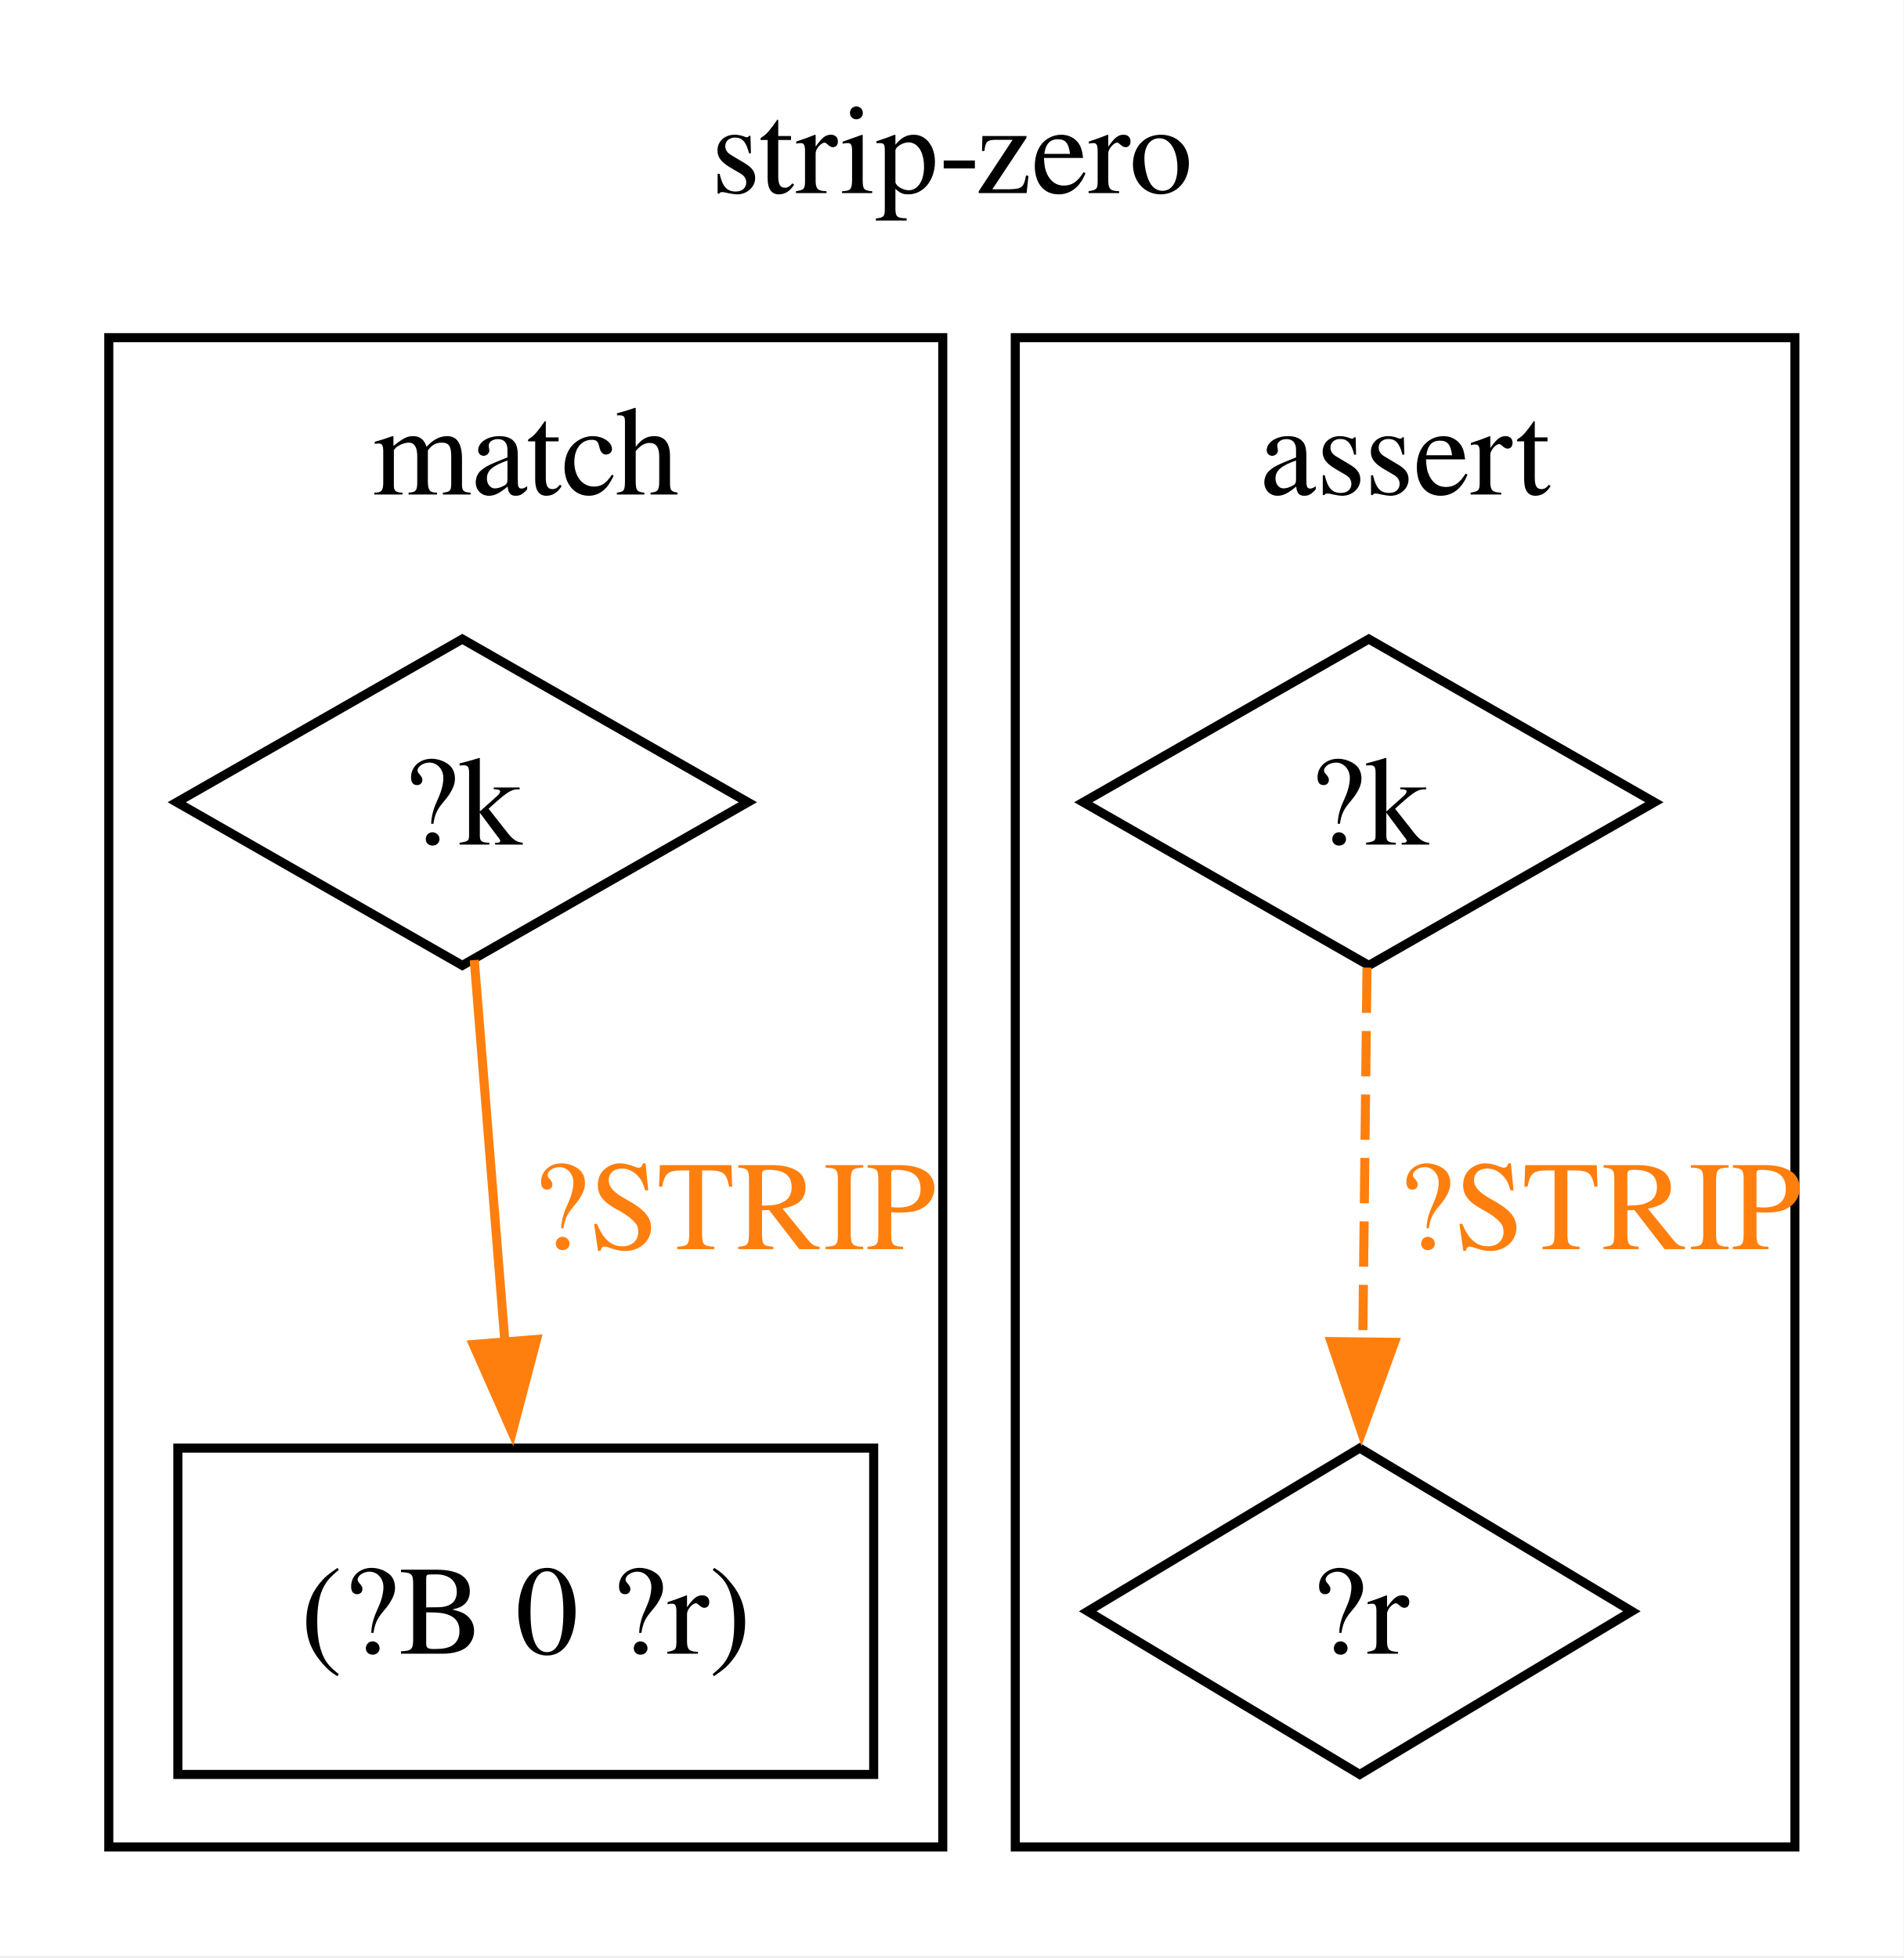
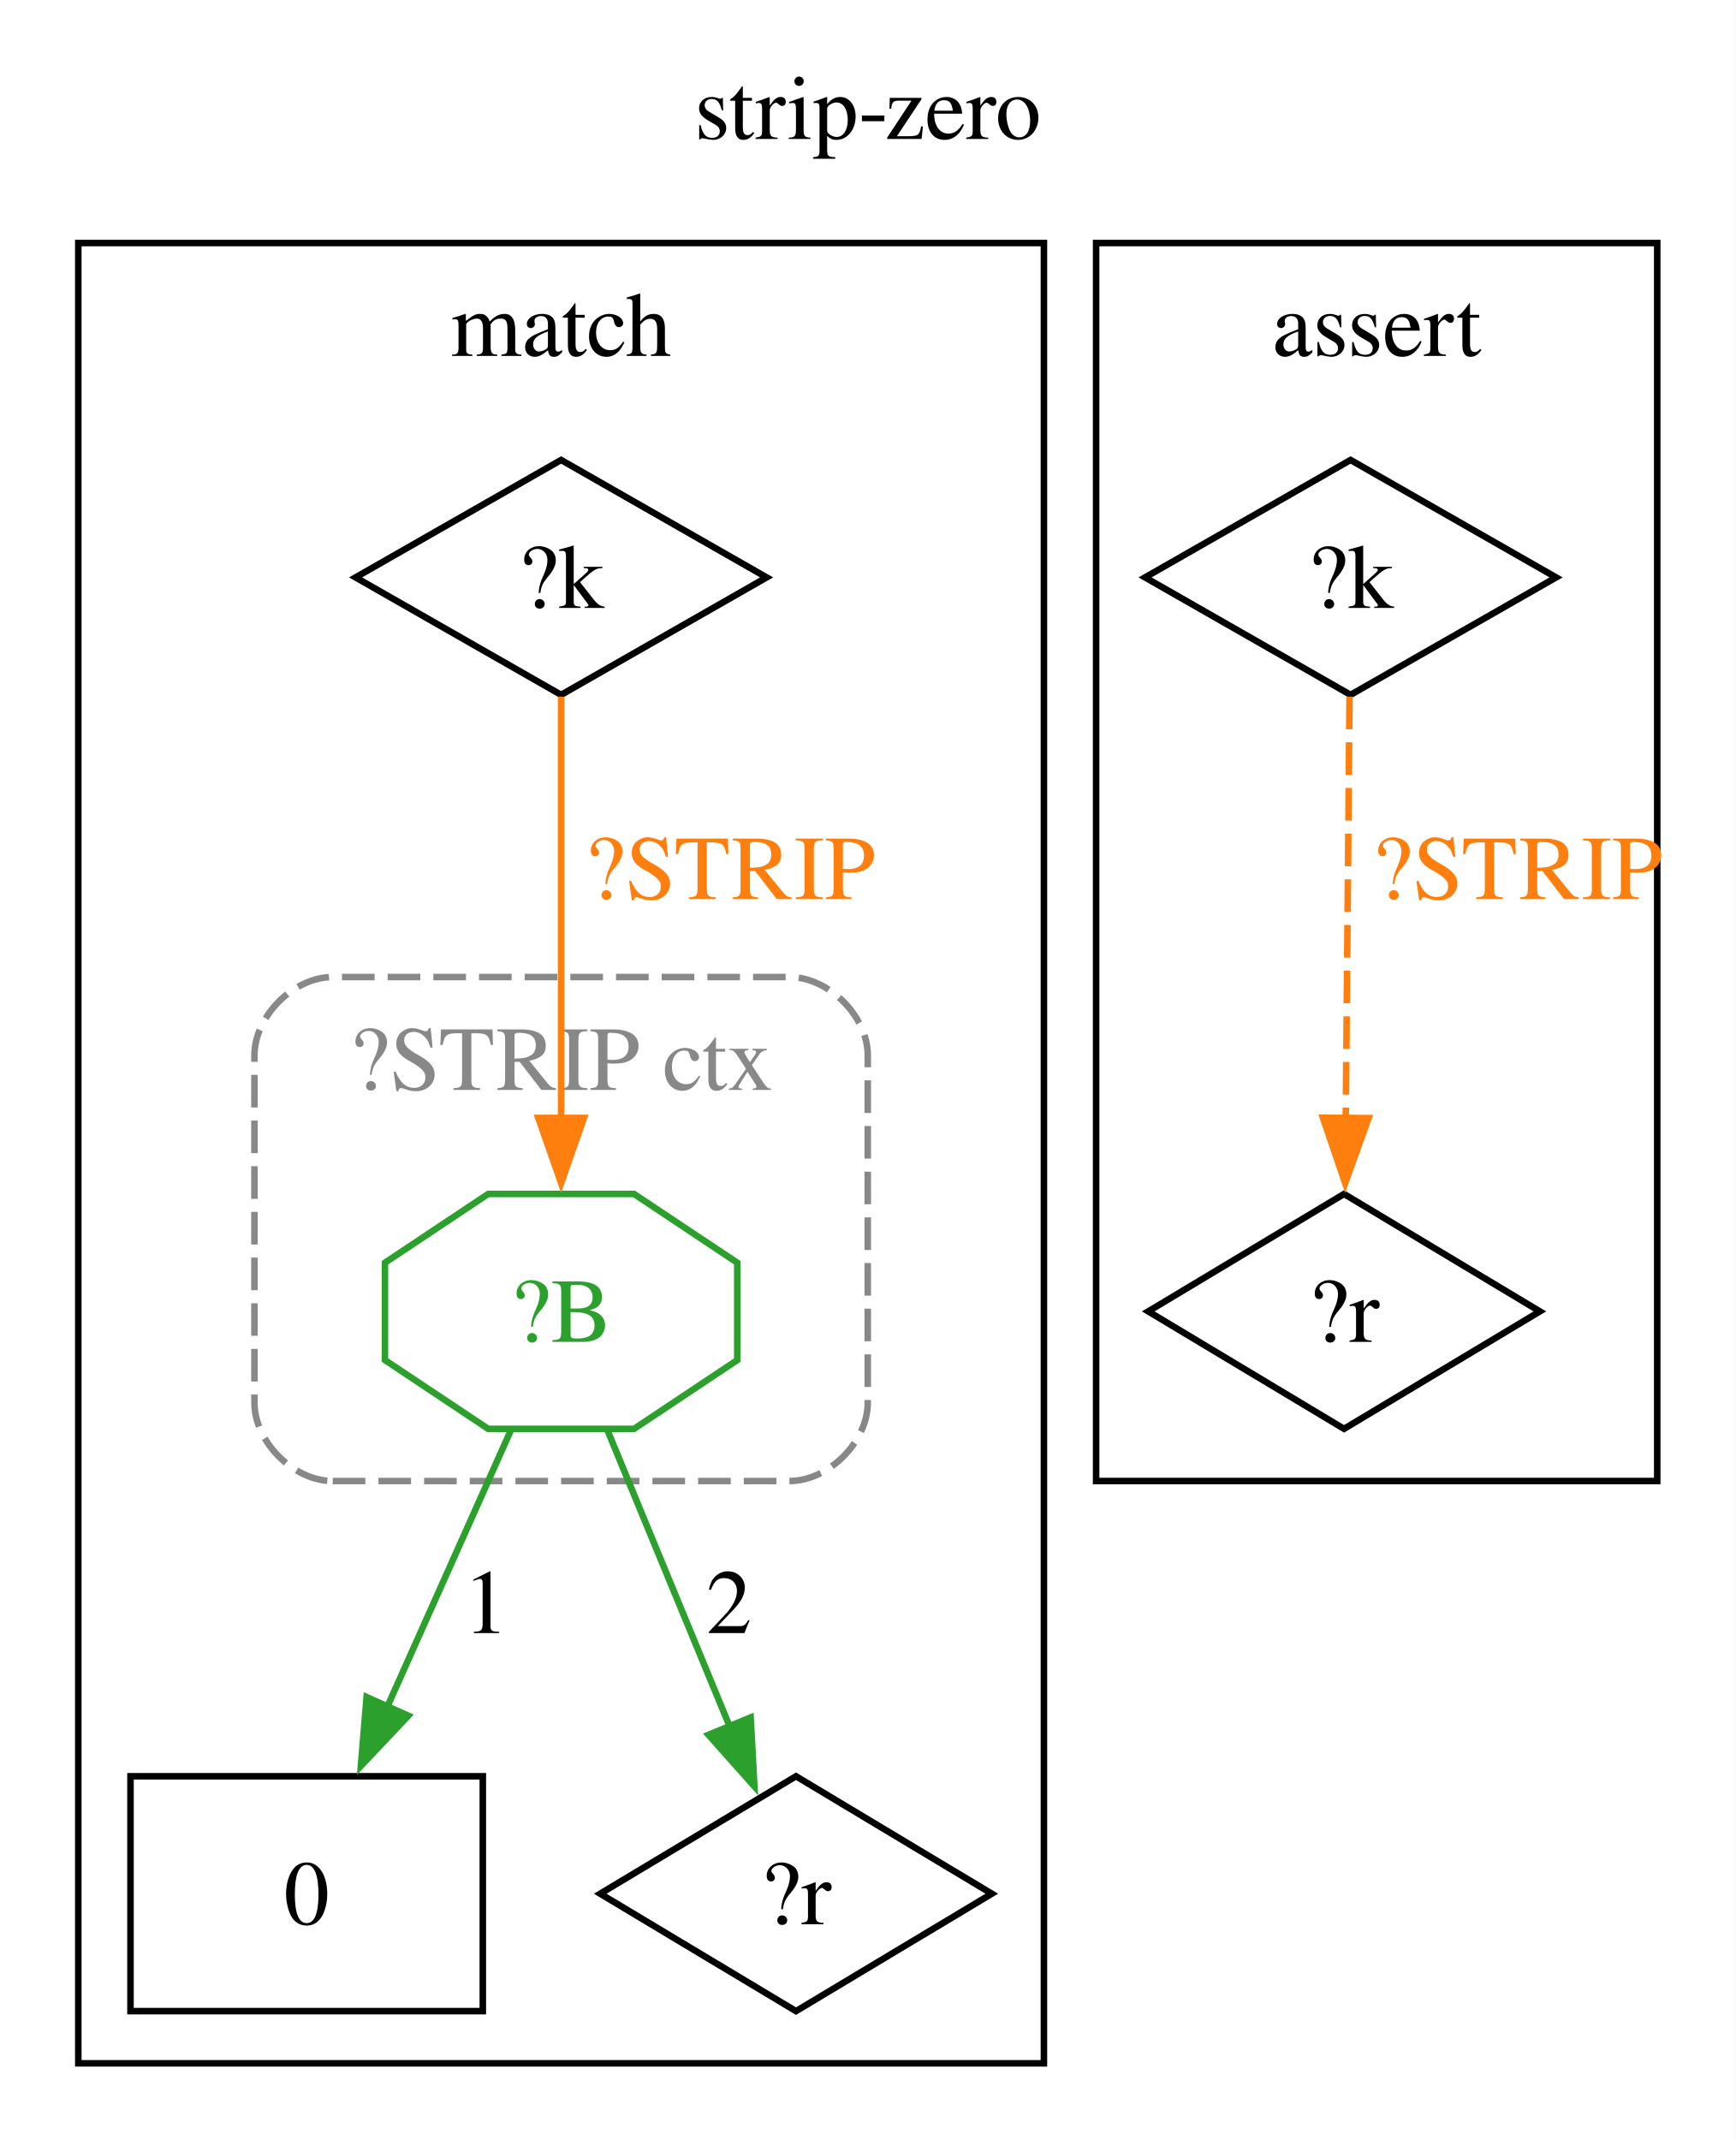
- <svg xmlns="http://www.w3.org/2000/svg" width="210pt" height="216pt" viewBox="0.00 0.00 210.00 216.00">
-   <g id="graph0" class="graph" transform="scale(1 1) rotate(0) translate(4 211.75)">
-     <polygon fill="white" stroke="none" points="-4,4 -4,-211.75 206,-211.75 206,4 -4,4" />
-     <text xml:space="preserve" text-anchor="middle" x="101" y="-190.45" font-family="Times,serif" font-size="14.00">strip-zero</text>
+ <svg xmlns="http://www.w3.org/2000/svg" width="266pt" height="328pt" viewBox="0.00 0.00 266.00 328.00">
+   <g id="graph0" class="graph" transform="scale(1 1) rotate(0) translate(4 324.25)">
+     <polygon fill="white" stroke="none" points="-4,4 -4,-324.25 262,-324.25 262,4 -4,4" />
+     <text xml:space="preserve" text-anchor="middle" x="129" y="-302.95" font-family="Times,serif" font-size="14.00">strip-zero</text>
    <g id="clust1" class="cluster">
-       <polygon fill="none" stroke="black" points="8,-8 8,-174.5 100,-174.5 100,-8 8,-8" />
-       <text xml:space="preserve" text-anchor="middle" x="54" y="-157.2" font-family="Times,serif" font-size="14.00">match</text>
+       <polygon fill="none" stroke="black" points="8,-8 8,-287 156,-287 156,-8 8,-8" />
+       <text xml:space="preserve" text-anchor="middle" x="82" y="-269.7" font-family="Times,serif" font-size="14.00">match</text>
    </g>
    <g id="clust2" class="cluster">
-       <polygon fill="none" stroke="black" points="108,-8 108,-174.5 194,-174.5 194,-8 108,-8" />
-       <text xml:space="preserve" text-anchor="middle" x="151" y="-157.2" font-family="Times,serif" font-size="14.00">assert</text>
+       <path fill="none" stroke="#888888" stroke-dasharray="5,2" d="M47,-97.25C47,-97.25 117,-97.25 117,-97.25 123,-97.25 129,-103.25 129,-109.25 129,-109.25 129,-162.5 129,-162.5 129,-168.5 123,-174.5 117,-174.5 117,-174.5 47,-174.5 47,-174.5 41,-174.5 35,-168.5 35,-162.5 35,-162.5 35,-109.25 35,-109.25 35,-103.25 41,-97.25 47,-97.25" />
+       <text xml:space="preserve" text-anchor="middle" x="82" y="-157.2" font-family="Times,serif" font-size="14.00" fill="#888888">?STRIP ctx</text>
+     </g>
+     <g id="clust3" class="cluster">
+       <polygon fill="none" stroke="black" points="164,-97.25 164,-287 250,-287 250,-97.25 164,-97.25" />
+       <text xml:space="preserve" text-anchor="middle" x="207" y="-269.7" font-family="Times,serif" font-size="14.00">assert</text>
    </g>
    <g id="node1" class="node">
-       <polygon fill="none" stroke="black" points="47,-141.25 15.5,-123.25 47,-105.25 78.5,-123.25 47,-141.25" />
-       <text xml:space="preserve" text-anchor="middle" x="47" y="-118.58" font-family="Times,serif" font-size="14.00">?k</text>
+       <polygon fill="none" stroke="black" points="82,-253.75 50.5,-235.75 82,-217.75 113.5,-235.75 82,-253.75" />
+       <text xml:space="preserve" text-anchor="middle" x="82" y="-231.07" font-family="Times,serif" font-size="14.00">?k</text>
+     </g>
+     <g id="node4" class="node">
+       <polygon fill="none" stroke="#2ca02c" points="109,-115.79 109,-130.71 93.18,-141.25 70.82,-141.25 55,-130.71 55,-115.79 70.82,-105.25 93.18,-105.25 109,-115.79" />
+       <text xml:space="preserve" text-anchor="middle" x="82" y="-118.58" font-family="Times,serif" font-size="14.00" fill="#2ca02c">?B</text>
+     </g>
+     <g id="edge1" class="edge">
+       <path fill="none" stroke="#ff7f0e" d="M82,-217.48C82,-200.21 82,-173.34 82,-152.87" />
+       <polygon fill="#ff7f0e" stroke="#ff7f0e" points="85.5,-152.91 82,-142.91 78.5,-152.91 85.5,-152.91" />
+       <text xml:space="preserve" text-anchor="middle" x="107.88" y="-186.45" font-family="Times,serif" font-size="14.00" fill="#ff7f0e">?STRIP</text>
    </g>
    <g id="node2" class="node">
-       <polygon fill="none" stroke="black" points="92.38,-52 15.62,-52 15.62,-16 92.38,-16 92.38,-52" />
-       <text xml:space="preserve" text-anchor="middle" x="54" y="-29.32" font-family="Times,serif" font-size="14.00">(?B 0 ?r)</text>
-     </g>
-     <g id="edge1" class="edge">
-       <path fill="none" stroke="#ff7f0e" d="M48.32,-105.84C49.28,-93.88 50.6,-77.39 51.73,-63.32" />
-       <polygon fill="#ff7f0e" stroke="#ff7f0e" points="55.19,-63.99 52.5,-53.74 48.21,-63.43 55.19,-63.99" />
-       <text xml:space="preserve" text-anchor="middle" x="77" y="-73.95" font-family="Times,serif" font-size="14.00" fill="#ff7f0e">?STRIP</text>
+       <polygon fill="none" stroke="black" points="70,-52 16,-52 16,-16 70,-16 70,-52" />
+       <text xml:space="preserve" text-anchor="middle" x="43" y="-29.32" font-family="Times,serif" font-size="14.00">0</text>
    </g>
    <g id="node3" class="node">
-       <polygon fill="none" stroke="black" points="147,-141.25 115.5,-123.25 147,-105.25 178.5,-123.25 147,-141.25" />
-       <text xml:space="preserve" text-anchor="middle" x="147" y="-118.58" font-family="Times,serif" font-size="14.00">?k</text>
-     </g>
-     <g id="node4" class="node">
-       <polygon fill="none" stroke="black" points="146,-52 115.99,-34 146,-16 176.01,-34 146,-52" />
-       <text xml:space="preserve" text-anchor="middle" x="146" y="-29.32" font-family="Times,serif" font-size="14.00">?r</text>
+       <polygon fill="none" stroke="black" points="118,-52 87.99,-34 118,-16 148.01,-34 118,-52" />
+       <text xml:space="preserve" text-anchor="middle" x="118" y="-29.32" font-family="Times,serif" font-size="14.00">?r</text>
    </g>
    <g id="edge2" class="edge">
-       <path fill="none" stroke="#ff7f0e" stroke-dasharray="5,2" d="M146.8,-105.01C146.67,-93.18 146.48,-77.2 146.33,-63.5" />
-       <polygon fill="#ff7f0e" stroke="#ff7f0e" points="149.83,-63.67 146.21,-53.72 142.83,-63.75 149.83,-63.67" />
-       <text xml:space="preserve" text-anchor="middle" x="172.46" y="-73.95" font-family="Times,serif" font-size="14.00" fill="#ff7f0e">?STRIP</text>
+       <path fill="none" stroke="#2ca02c" d="M74.29,-105.01C68.9,-92.94 61.58,-76.56 55.37,-62.67" />
+       <polygon fill="#2ca02c" stroke="#2ca02c" points="58.58,-61.28 51.31,-53.58 52.19,-64.14 58.58,-61.28" />
+       <text xml:space="preserve" text-anchor="middle" x="70.49" y="-73.95" font-family="Times,serif" font-size="14.00">1</text>
+     </g>
+     <g id="edge3" class="edge">
+       <path fill="none" stroke="#2ca02c" d="M89.11,-105.01C94.5,-91.95 101.97,-73.84 107.97,-59.31" />
+       <polygon fill="#2ca02c" stroke="#2ca02c" points="111.05,-61.02 111.63,-50.44 104.58,-58.35 111.05,-61.02" />
+       <text xml:space="preserve" text-anchor="middle" x="107.72" y="-73.95" font-family="Times,serif" font-size="14.00">2</text>
+     </g>
+     <g id="node5" class="node">
+       <polygon fill="none" stroke="black" points="203,-253.75 171.5,-235.75 203,-217.75 234.5,-235.75 203,-253.75" />
+       <text xml:space="preserve" text-anchor="middle" x="203" y="-231.07" font-family="Times,serif" font-size="14.00">?k</text>
+     </g>
+     <g id="node6" class="node">
+       <polygon fill="none" stroke="black" points="202,-141.25 171.99,-123.25 202,-105.25 232.01,-123.25 202,-141.25" />
+       <text xml:space="preserve" text-anchor="middle" x="202" y="-118.58" font-family="Times,serif" font-size="14.00">?r</text>
+     </g>
+     <g id="edge4" class="edge">
+       <path fill="none" stroke="#ff7f0e" stroke-dasharray="5,2" d="M202.84,-217.48C202.69,-200.21 202.44,-173.34 202.26,-152.87" />
+       <polygon fill="#ff7f0e" stroke="#ff7f0e" points="205.76,-152.88 202.17,-142.91 198.76,-152.94 205.76,-152.88" />
+       <text xml:space="preserve" text-anchor="middle" x="228.55" y="-186.45" font-family="Times,serif" font-size="14.00" fill="#ff7f0e">?STRIP</text>
    </g>
  </g>
</svg>
